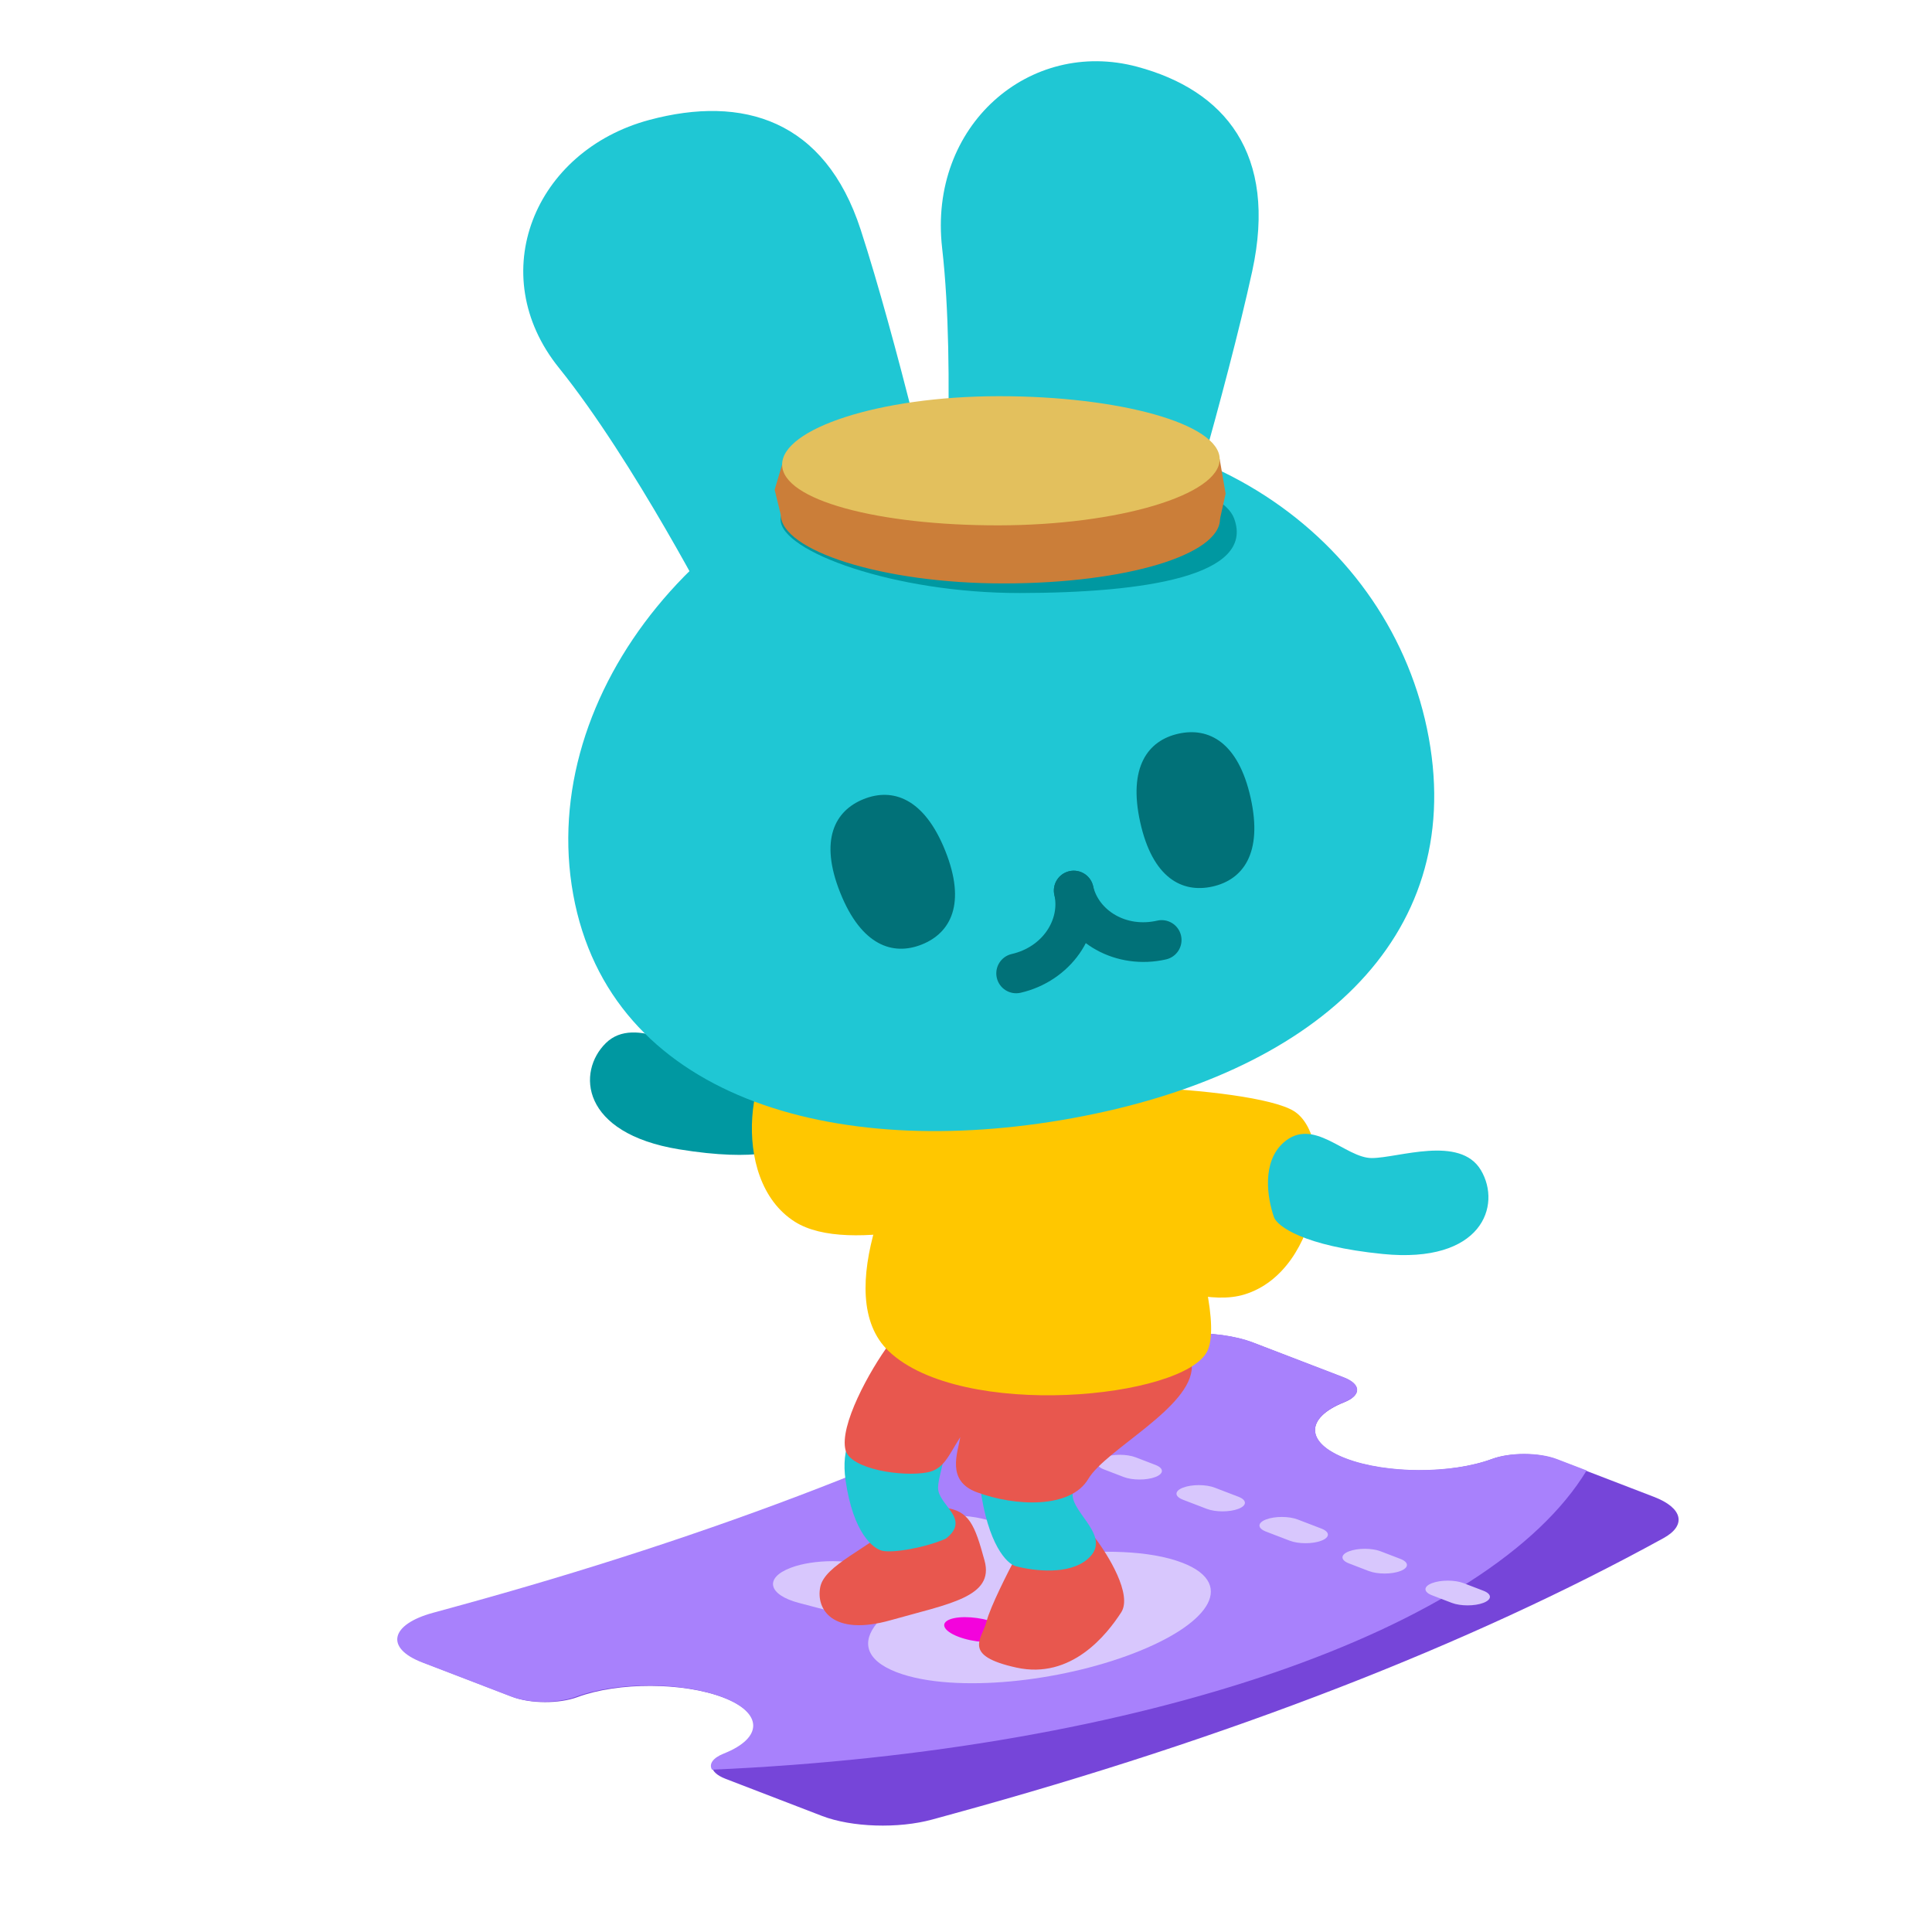
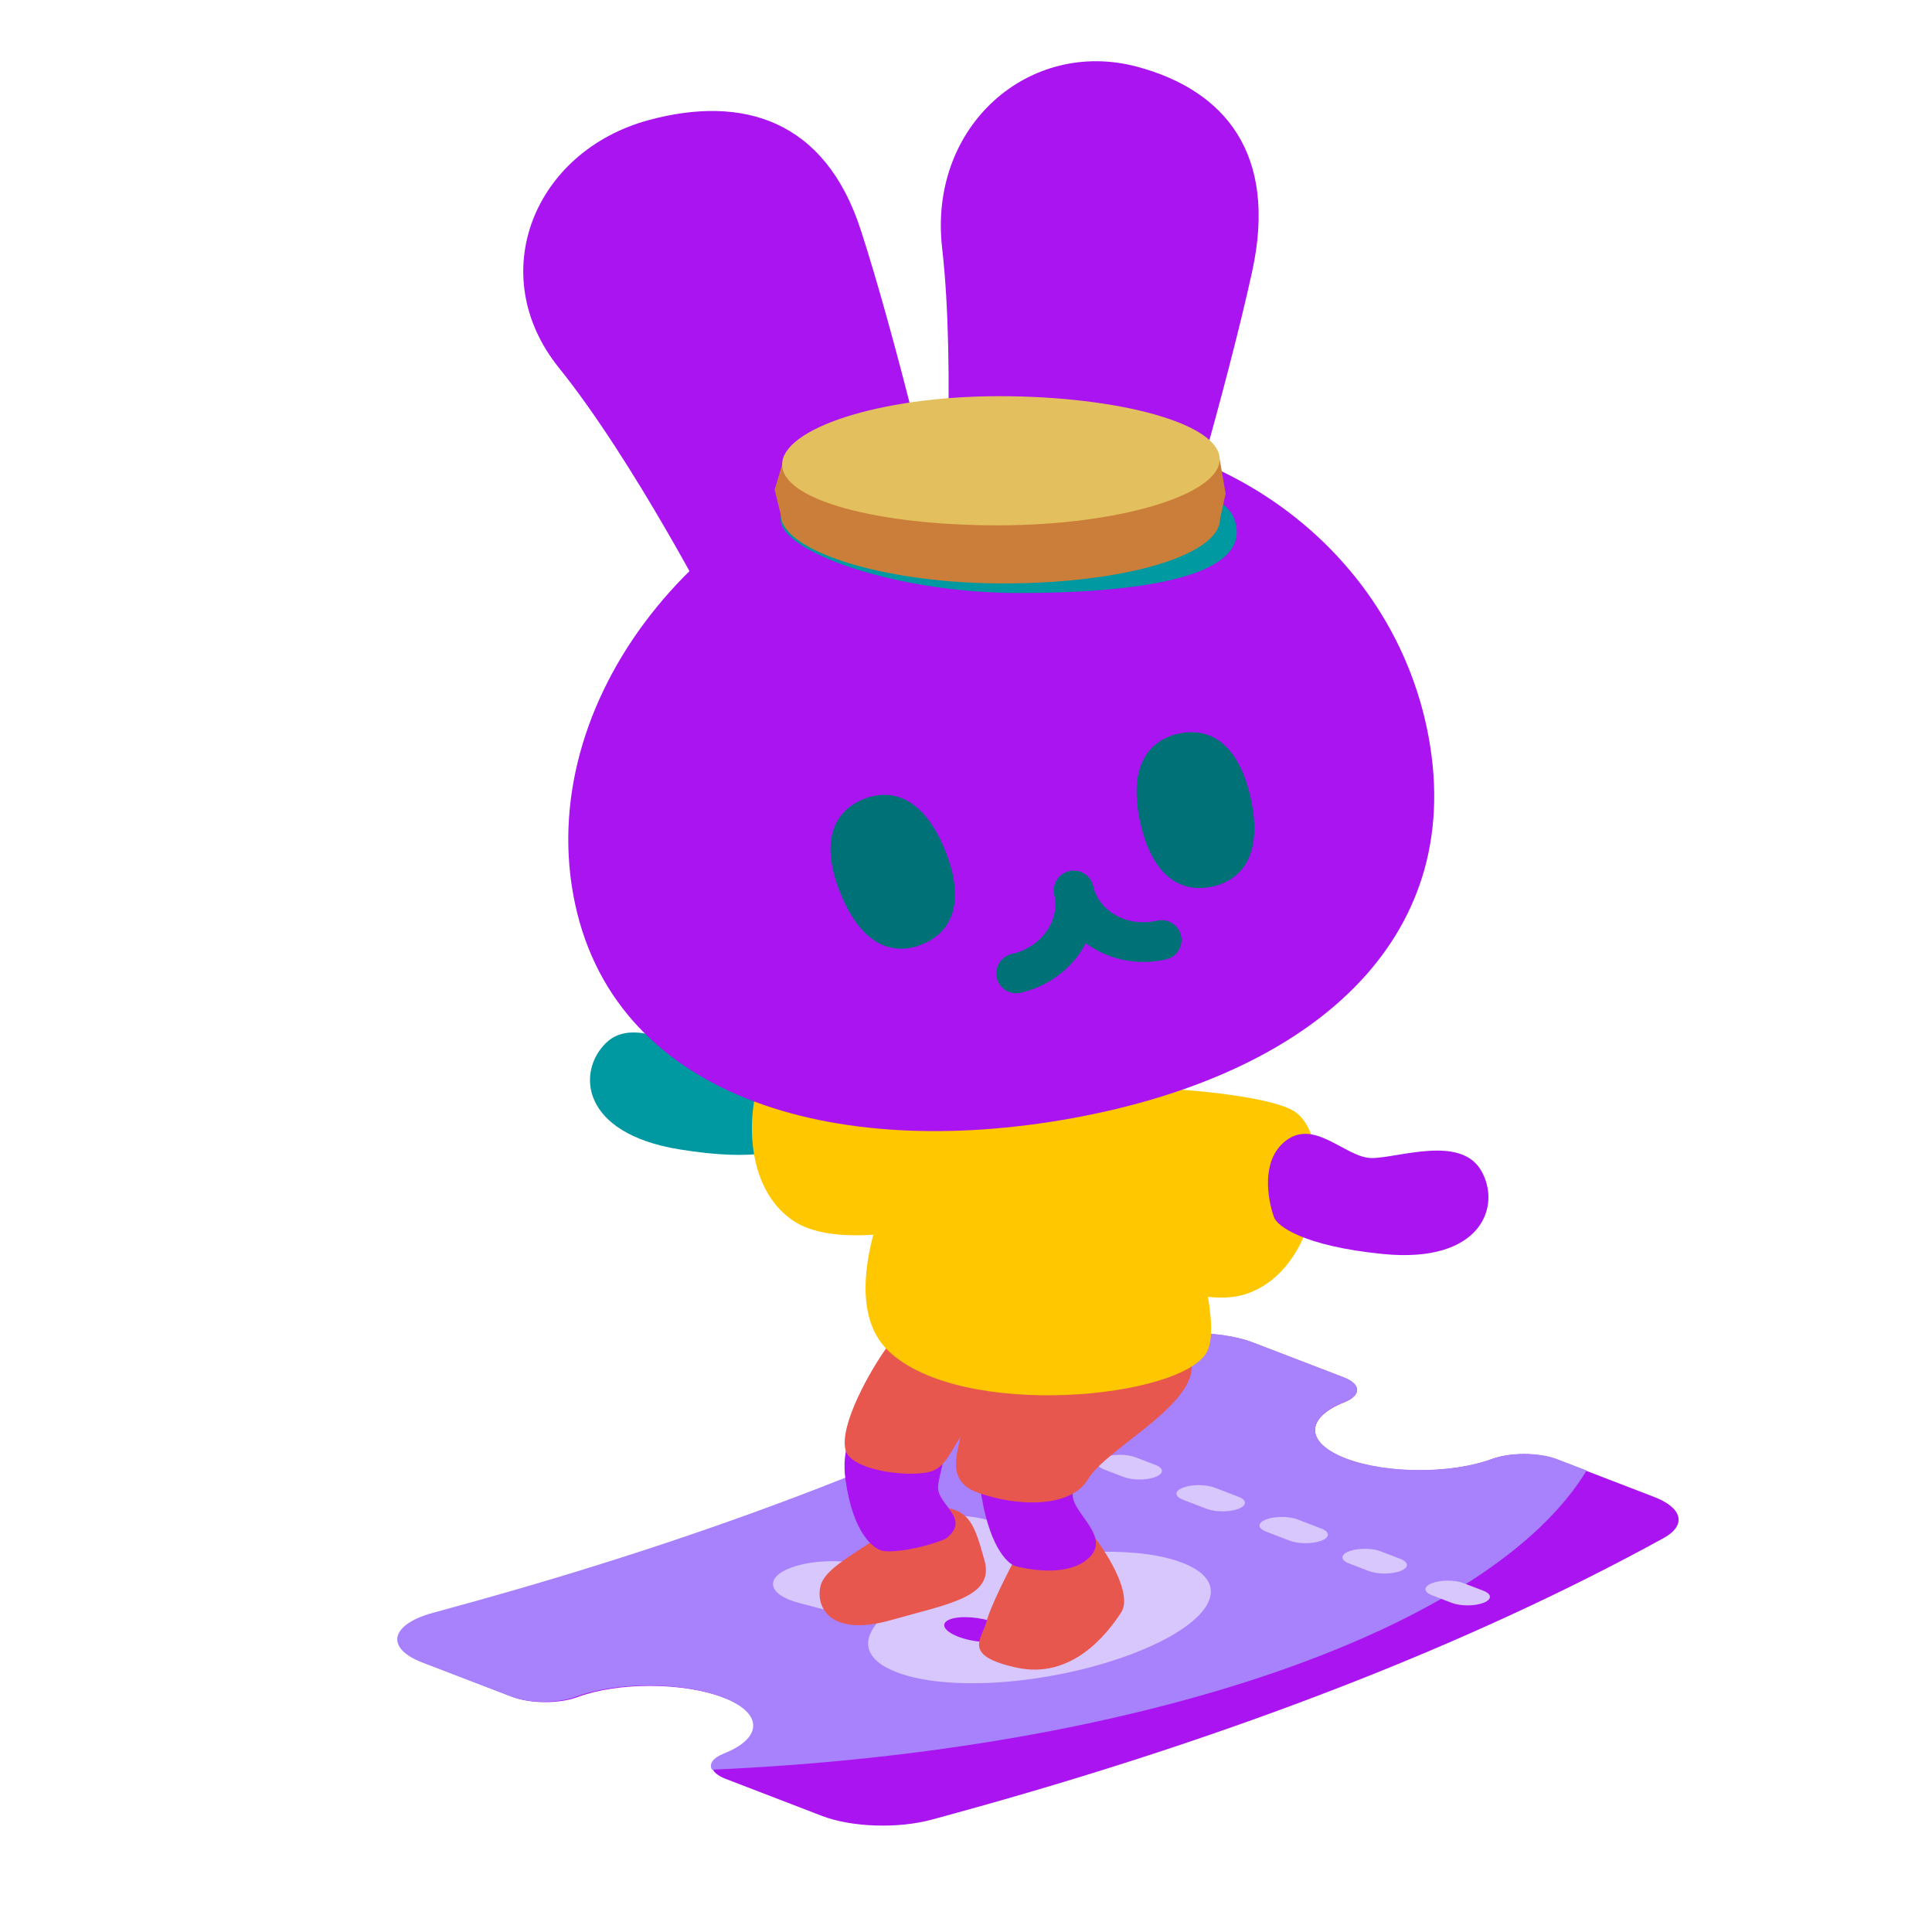
<svg xmlns="http://www.w3.org/2000/svg" width="192" height="192" fill="none" viewBox="0 0 192 192">
-   <path fill="#7645D9" d="M72.11 176.779C70.34 176.098 70.315 174.997 72.054 174.304C75.976 172.742 75.933 170.251 71.924 168.709C67.915 167.167 61.441 167.15 57.379 168.659C55.579 169.328 52.716 169.318 50.946 168.637L42.13 165.245C38.447 163.829 38.955 161.478 43.195 160.315L45.326 159.73C71.21 152.629 93.752 143.879 111.982 133.858C114.916 132.246 120.925 132.043 124.543 133.435L133.516 136.887C135.284 137.567 135.312 138.667 133.579 139.36C129.671 140.922 129.72 143.409 133.724 144.949C137.728 146.49 144.191 146.508 148.253 145.005C150.055 144.338 152.912 144.349 154.68 145.029L164.381 148.761C167.235 149.859 167.629 151.588 165.314 152.86C146.026 163.462 122.175 172.719 94.789 180.233L92.66 180.818C89.273 181.747 84.636 181.598 81.695 180.467L72.11 176.779Z" />
+   <path fill="#AA14F0" d="M72.11 176.779C70.34 176.098 70.315 174.997 72.054 174.304C75.976 172.742 75.933 170.251 71.924 168.709C67.915 167.167 61.441 167.15 57.379 168.659C55.579 169.328 52.716 169.318 50.946 168.637L42.13 165.245C38.447 163.829 38.955 161.478 43.195 160.315L45.326 159.73C71.21 152.629 93.752 143.879 111.982 133.858C114.916 132.246 120.925 132.043 124.543 133.435L133.516 136.887C135.284 137.567 135.312 138.667 133.579 139.36C129.671 140.922 129.72 143.409 133.724 144.949C137.728 146.49 144.191 146.508 148.253 145.005C150.055 144.338 152.912 144.349 154.68 145.029L164.381 148.761C167.235 149.859 167.629 151.588 165.314 152.86C146.026 163.462 122.175 172.719 94.789 180.233L92.66 180.818C89.273 181.747 84.636 181.598 81.695 180.467L72.11 176.779Z" />
  <path fill="#A881FC" fill-rule="evenodd" d="M70.756 175.87C70.434 175.311 70.827 174.703 71.938 174.262C75.868 172.7 75.825 170.211 71.808 168.67C67.79 167.128 61.302 167.112 57.233 168.62C55.428 169.288 52.56 169.279 50.786 168.598L41.951 165.208C38.261 163.792 38.77 161.443 43.019 160.281L45.154 159.696C71.092 152.599 93.682 143.854 111.95 133.84C114.89 132.228 120.911 132.026 124.537 133.417L133.529 136.867C135.3 137.547 135.328 138.645 133.592 139.338C129.676 140.9 129.725 143.385 133.737 144.924C137.749 146.464 144.226 146.482 148.297 144.98C150.102 144.314 152.965 144.324 154.737 145.004L157.68 146.133C148.115 161.91 113.479 173.995 70.756 175.87Z" clip-rule="evenodd" />
  <path fill="#D8C7FD" fill-rule="evenodd" d="M104.608 141.661L106.572 142.414C107.439 142.747 107.439 143.287 106.572 143.619C105.704 143.952 104.297 143.952 103.43 143.619L101.466 142.866C100.598 142.533 100.598 141.993 101.466 141.661C102.334 141.328 103.74 141.328 104.608 141.661Z" clip-rule="evenodd" />
  <path fill="#D8C7FD" fill-rule="evenodd" d="M112.856 144.825L114.819 145.579C115.687 145.911 115.687 146.451 114.819 146.784C113.952 147.117 112.545 147.117 111.677 146.784L109.714 146.031C108.846 145.698 108.846 145.158 109.714 144.825C110.581 144.492 111.988 144.492 112.856 144.825Z" clip-rule="evenodd" />
  <path fill="#D8C7FD" fill-rule="evenodd" d="M123.067 149.948C122.199 150.281 120.793 150.281 119.925 149.948L117.569 149.044C116.701 148.711 116.701 148.172 117.569 147.839C118.436 147.506 119.843 147.506 120.71 147.839L123.067 148.743C123.935 149.076 123.935 149.616 123.067 149.948Z" clip-rule="evenodd" />
  <path fill="#D8C7FD" fill-rule="evenodd" d="M131.315 153.113C130.447 153.446 129.04 153.446 128.173 153.113L125.816 152.209C124.949 151.876 124.949 151.336 125.816 151.003C126.684 150.67 128.091 150.67 128.958 151.003L131.315 151.907C132.182 152.24 132.182 152.78 131.315 153.113Z" clip-rule="evenodd" />
  <path fill="#D8C7FD" fill-rule="evenodd" d="M137.206 154.168L139.169 154.921C140.037 155.254 140.037 155.794 139.169 156.127C138.302 156.46 136.895 156.46 136.027 156.127L134.064 155.373C133.196 155.04 133.196 154.501 134.064 154.168C134.931 153.835 136.338 153.835 137.206 154.168Z" clip-rule="evenodd" />
  <path fill="#D8C7FD" fill-rule="evenodd" d="M145.453 157.332L147.417 158.086C148.285 158.419 148.285 158.958 147.417 159.291C146.549 159.624 145.143 159.624 144.275 159.291L142.311 158.538C141.444 158.205 141.444 157.665 142.311 157.332C143.179 156.999 144.586 156.999 145.453 157.332Z" clip-rule="evenodd" />
  <path fill="#D8C7FD" fill-rule="evenodd" d="M90.394 154.487C88.08 153.599 88.08 152.159 90.394 151.271C93.017 150.265 97.377 150.42 99.473 151.594L104.753 154.55C109.36 153.982 114.25 154.058 117.491 155.301C120.403 156.419 120.845 158.066 119.858 159.635C118.859 161.222 116.334 162.894 112.621 164.319C108.909 165.744 104.551 166.712 100.414 167.096C96.323 167.474 92.031 167.305 89.118 166.187C85.896 164.951 85.684 163.089 87.133 161.331L79.397 159.297C76.337 158.493 75.934 156.82 78.556 155.813C80.871 154.925 84.623 154.925 86.937 155.813L92.298 157.87C92.829 157.632 93.392 157.397 93.987 157.169C94.562 156.949 95.15 156.74 95.751 156.542L90.394 154.487Z" clip-rule="evenodd" />
-   <path fill="#f303dc" d="M98.9 161.249C100.372 161.813 100.745 162.586 99.733 162.974C98.721 163.363 96.708 163.22 95.236 162.655C93.764 162.09 93.391 161.317 94.403 160.929C95.415 160.541 97.428 160.684 98.9 161.249Z" />
-   <path fill="#f303dc" d="M108.562 157.542C110.034 158.107 110.407 158.879 109.395 159.267C108.383 159.656 106.369 159.513 104.897 158.948C103.425 158.383 103.052 157.61 104.064 157.222C105.076 156.834 107.09 156.977 108.562 157.542Z" />
+   <path fill="#AA14F0" d="M98.9 161.249C100.372 161.813 100.745 162.586 99.733 162.974C98.721 163.363 96.708 163.22 95.236 162.655C93.764 162.09 93.391 161.317 94.403 160.929C95.415 160.541 97.428 160.684 98.9 161.249Z" />
+   <path fill="#AA14F0" d="M108.562 157.542C110.034 158.107 110.407 158.879 109.395 159.267C108.383 159.656 106.369 159.513 104.897 158.948C103.425 158.383 103.052 157.61 104.064 157.222C105.076 156.834 107.09 156.977 108.562 157.542Z" />
  <path fill="#E8574E" d="M111.419 160.243C112.558 158.49 110.14 154.544 108.788 152.791L101.007 154.654C100.167 156.225 98.399 159.717 98.049 161.12C97.61 162.873 95.528 164.517 101.007 165.723C106.487 166.928 109.994 162.435 111.419 160.243Z" />
  <path fill="#E8574E" d="M81.515 157.723C81.953 155.531 86.118 153.996 89.844 150.818C90.392 150.38 91.97 149.569 93.899 149.832C96.31 150.161 96.858 151.476 97.844 155.092C98.831 158.709 94.337 159.367 88.529 161.01C82.72 162.654 81.077 159.914 81.515 157.723Z" />
-   <path fill="#1FC7D4" d="M93.224 147.851C93.224 149.614 96.544 150.917 94.008 152.901C92.062 153.777 88.748 154.377 87.652 154.106C86.792 153.894 84.794 152.405 84.033 147.116C83.082 140.505 88.681 139.183 92.062 140.579C95.442 141.974 93.224 146.088 93.224 147.851Z" />
-   <path fill="#1FC7D4" d="M106.594 148.547C106.594 150.468 110.609 152.789 108.073 154.95C106.214 156.534 102.794 156.133 100.934 155.645C100.074 155.413 98.164 153.509 97.403 147.747C96.453 140.544 102.052 139.103 105.432 140.624C108.813 142.144 106.594 146.626 106.594 148.547Z" />
+   <path fill="#AA14F0" d="M93.224 147.851C93.224 149.614 96.544 150.917 94.008 152.901C92.062 153.777 88.748 154.377 87.652 154.106C86.792 153.894 84.794 152.405 84.033 147.116C83.082 140.505 88.681 139.183 92.062 140.579C95.442 141.974 93.224 146.088 93.224 147.851Z" />
+   <path fill="#AA14F0" d="M106.594 148.547C106.594 150.468 110.609 152.789 108.073 154.95C106.214 156.534 102.794 156.133 100.934 155.645C100.074 155.413 98.164 153.509 97.403 147.747C96.453 140.544 102.052 139.103 105.432 140.624C108.813 142.144 106.594 146.626 106.594 148.547Z" />
  <path fill="#E8574E" d="M84.035 144.133C83.378 141.722 86.41 136.206 88.419 133.503C98.246 132.955 118.447 129.338 118.447 135.804C118.447 139.872 109.899 144.024 108.146 146.983C106.392 149.942 100.913 149.722 97.077 148.298C94.008 147.158 95.177 144.389 95.433 142.818C94.243 144.669 93.815 146.011 92.145 146.325C89.663 146.792 84.548 146.012 84.035 144.133Z" />
  <path fill="#FFC700" d="M88.31 134.27C82.523 128.747 89.04 115.237 93.022 109.173C96.931 108.333 105.625 106.653 109.132 106.653C113.516 106.653 122.283 129.557 119.982 134.27C117.68 138.982 95.543 141.174 88.31 134.27Z" />
  <path fill="#FFC700" d="M123.669 128.643C117.44 130.546 105.397 123.297 100.154 119.434C99.946 116.965 99.665 111.523 100.206 109.503C100.882 106.978 124.36 107.857 128.556 110.402C132.753 112.947 131.454 126.264 123.669 128.643Z" />
-   <path fill="#1FC7D4" d="M136.322 115.086C133.692 115.086 130.514 110.921 127.555 113.551C125.385 115.48 125.934 119.028 126.604 120.958C126.921 121.85 129.527 123.831 137.418 124.62C147.281 125.607 149.254 119.798 147.172 116.291C145.09 112.784 138.952 115.086 136.322 115.086Z" />
+   <path fill="#AA14F0" d="M136.322 115.086C133.692 115.086 130.514 110.921 127.555 113.551C125.385 115.48 125.934 119.028 126.604 120.958C126.921 121.85 129.527 123.831 137.418 124.62C147.281 125.607 149.254 119.798 147.172 116.291C145.09 112.784 138.952 115.086 136.322 115.086Z" />
  <path fill="#0098A1" d="M71.012 105.293C73.552 105.973 77.7 102.773 79.878 106.08C81.474 108.504 80.025 111.79 78.879 113.48C78.342 114.259 75.312 115.499 67.486 114.219C57.703 112.619 57.301 106.498 60.22 103.649C63.139 100.801 68.471 104.612 71.012 105.293Z" />
  <path fill="#FFC700" d="M78.993 121.417C84.363 124.814 97.498 120.988 103.394 118.65C104.211 116.354 105.844 111.25 105.844 109.19C105.844 106.617 83.575 101.469 78.993 102.82C74.411 104.171 72.28 117.17 78.993 121.417Z" />
-   <path fill="#1FC7D4" d="M55.542 36.549C48.053 27.247 53.098 14.981 64.531 11.918C73.847 9.421 81.98 11.921 85.528 22.81C89.077 33.7 93.373 52.087 93.373 52.087C94.976 58.069 90.968 64.34 84.422 66.094C79.271 67.474 73.896 65.656 71.121 61.596C71.121 61.596 63.03 45.852 55.542 36.549Z" />
-   <path fill="#1FC7D4" d="M93.628 24.655C92.23 12.466 102.337 3.772 113.011 6.632C121.708 8.963 126.987 15.265 124.444 26.953C121.901 38.642 116.249 57.539 116.249 57.539C114.574 63.788 108.263 67.526 102.151 65.889C97.343 64.6 93.935 60.283 93.721 55.208C93.721 55.208 95.026 36.845 93.628 24.655Z" />
-   <path fill="#1FC7D4" d="M141.993 73.337C145.64 93.399 130.444 106.784 106.56 111.125C82.676 115.467 60.613 108.961 56.966 88.899C53.319 68.837 70.38 47.827 94.264 43.485C118.148 39.144 138.346 53.275 141.993 73.337Z" />
+   <path fill="#AA14F0" d="M55.542 36.549C48.053 27.247 53.098 14.981 64.531 11.918C73.847 9.421 81.98 11.921 85.528 22.81C89.077 33.7 93.373 52.087 93.373 52.087C94.976 58.069 90.968 64.34 84.422 66.094C79.271 67.474 73.896 65.656 71.121 61.596C71.121 61.596 63.03 45.852 55.542 36.549Z" />
+   <path fill="#AA14F0" d="M93.628 24.655C92.23 12.466 102.337 3.772 113.011 6.632C121.708 8.963 126.987 15.265 124.444 26.953C121.901 38.642 116.249 57.539 116.249 57.539C114.574 63.788 108.263 67.526 102.151 65.889C97.343 64.6 93.935 60.283 93.721 55.208C93.721 55.208 95.026 36.845 93.628 24.655Z" />
+   <path fill="#AA14F0" d="M141.993 73.337C145.64 93.399 130.444 106.784 106.56 111.125C82.676 115.467 60.613 108.961 56.966 88.899C53.319 68.837 70.38 47.827 94.264 43.485C118.148 39.144 138.346 53.275 141.993 73.337Z" />
  <path fill="#017178" fill-rule="evenodd" d="M106.266 86.579C107.33 86.335 108.39 86.999 108.634 88.063C109.749 92.924 106.307 97.54 101.428 98.659C100.365 98.903 99.305 98.239 99.061 97.175C98.817 96.112 99.481 95.052 100.545 94.808C103.651 94.096 105.332 91.343 104.782 88.946C104.539 87.882 105.203 86.823 106.266 86.579Z" clip-rule="evenodd" />
  <path fill="#017178" fill-rule="evenodd" d="M106.267 86.579C107.33 86.335 108.39 86.999 108.634 88.062C109.184 90.46 111.897 92.204 115.002 91.492C116.066 91.248 117.126 91.913 117.369 92.976C117.613 94.04 116.949 95.099 115.885 95.343C111.007 96.462 105.897 93.807 104.783 88.946C104.539 87.882 105.203 86.823 106.267 86.579Z" clip-rule="evenodd" />
  <path fill="#017178" d="M93.939 84.549C96.035 89.787 94.494 92.709 91.612 93.862C88.731 95.015 85.6 93.963 83.504 88.726C81.407 83.488 82.948 80.567 85.83 79.413C88.711 78.26 91.842 79.312 93.939 84.549Z" />
  <path fill="#017178" d="M124.288 79.289C125.513 84.796 123.522 87.431 120.492 88.105C117.462 88.779 114.542 87.237 113.316 81.73C112.091 76.223 114.082 73.588 117.112 72.913C120.142 72.239 123.063 73.782 124.288 79.289Z" />
  <path fill="#0098A1" d="M122.647 51.529C124.747 57.212 113.819 58.919 101.35 58.934C88.88 58.948 77.58 54.795 77.576 51.639C77.572 48.483 87.862 46.309 100.332 46.294C112.802 46.28 121.481 48.371 122.647 51.529Z" />
  <path fill="#CB7E39" d="M121.243 51.574C121.247 55.118 111.959 57.967 99.798 57.981C87.637 57.996 77.594 54.689 77.59 51.145C77.586 47.6 87.621 45.161 99.783 45.146C111.944 45.132 121.238 48.029 121.243 51.574Z" />
  <path fill="#CB7E39" d="M121.213 45.636L77.726 46.169L76.983 48.666L77.59 51.145L121.242 51.574L121.8 49.058L121.213 45.636Z" />
  <path fill="#E3C05D" d="M121.213 45.636C121.217 49.181 111.167 52.194 99.241 52.209C87.316 52.223 77.73 49.713 77.726 46.169C77.722 42.625 87.301 39.388 99.226 39.373C111.152 39.359 121.209 42.092 121.213 45.636Z" />
</svg>
